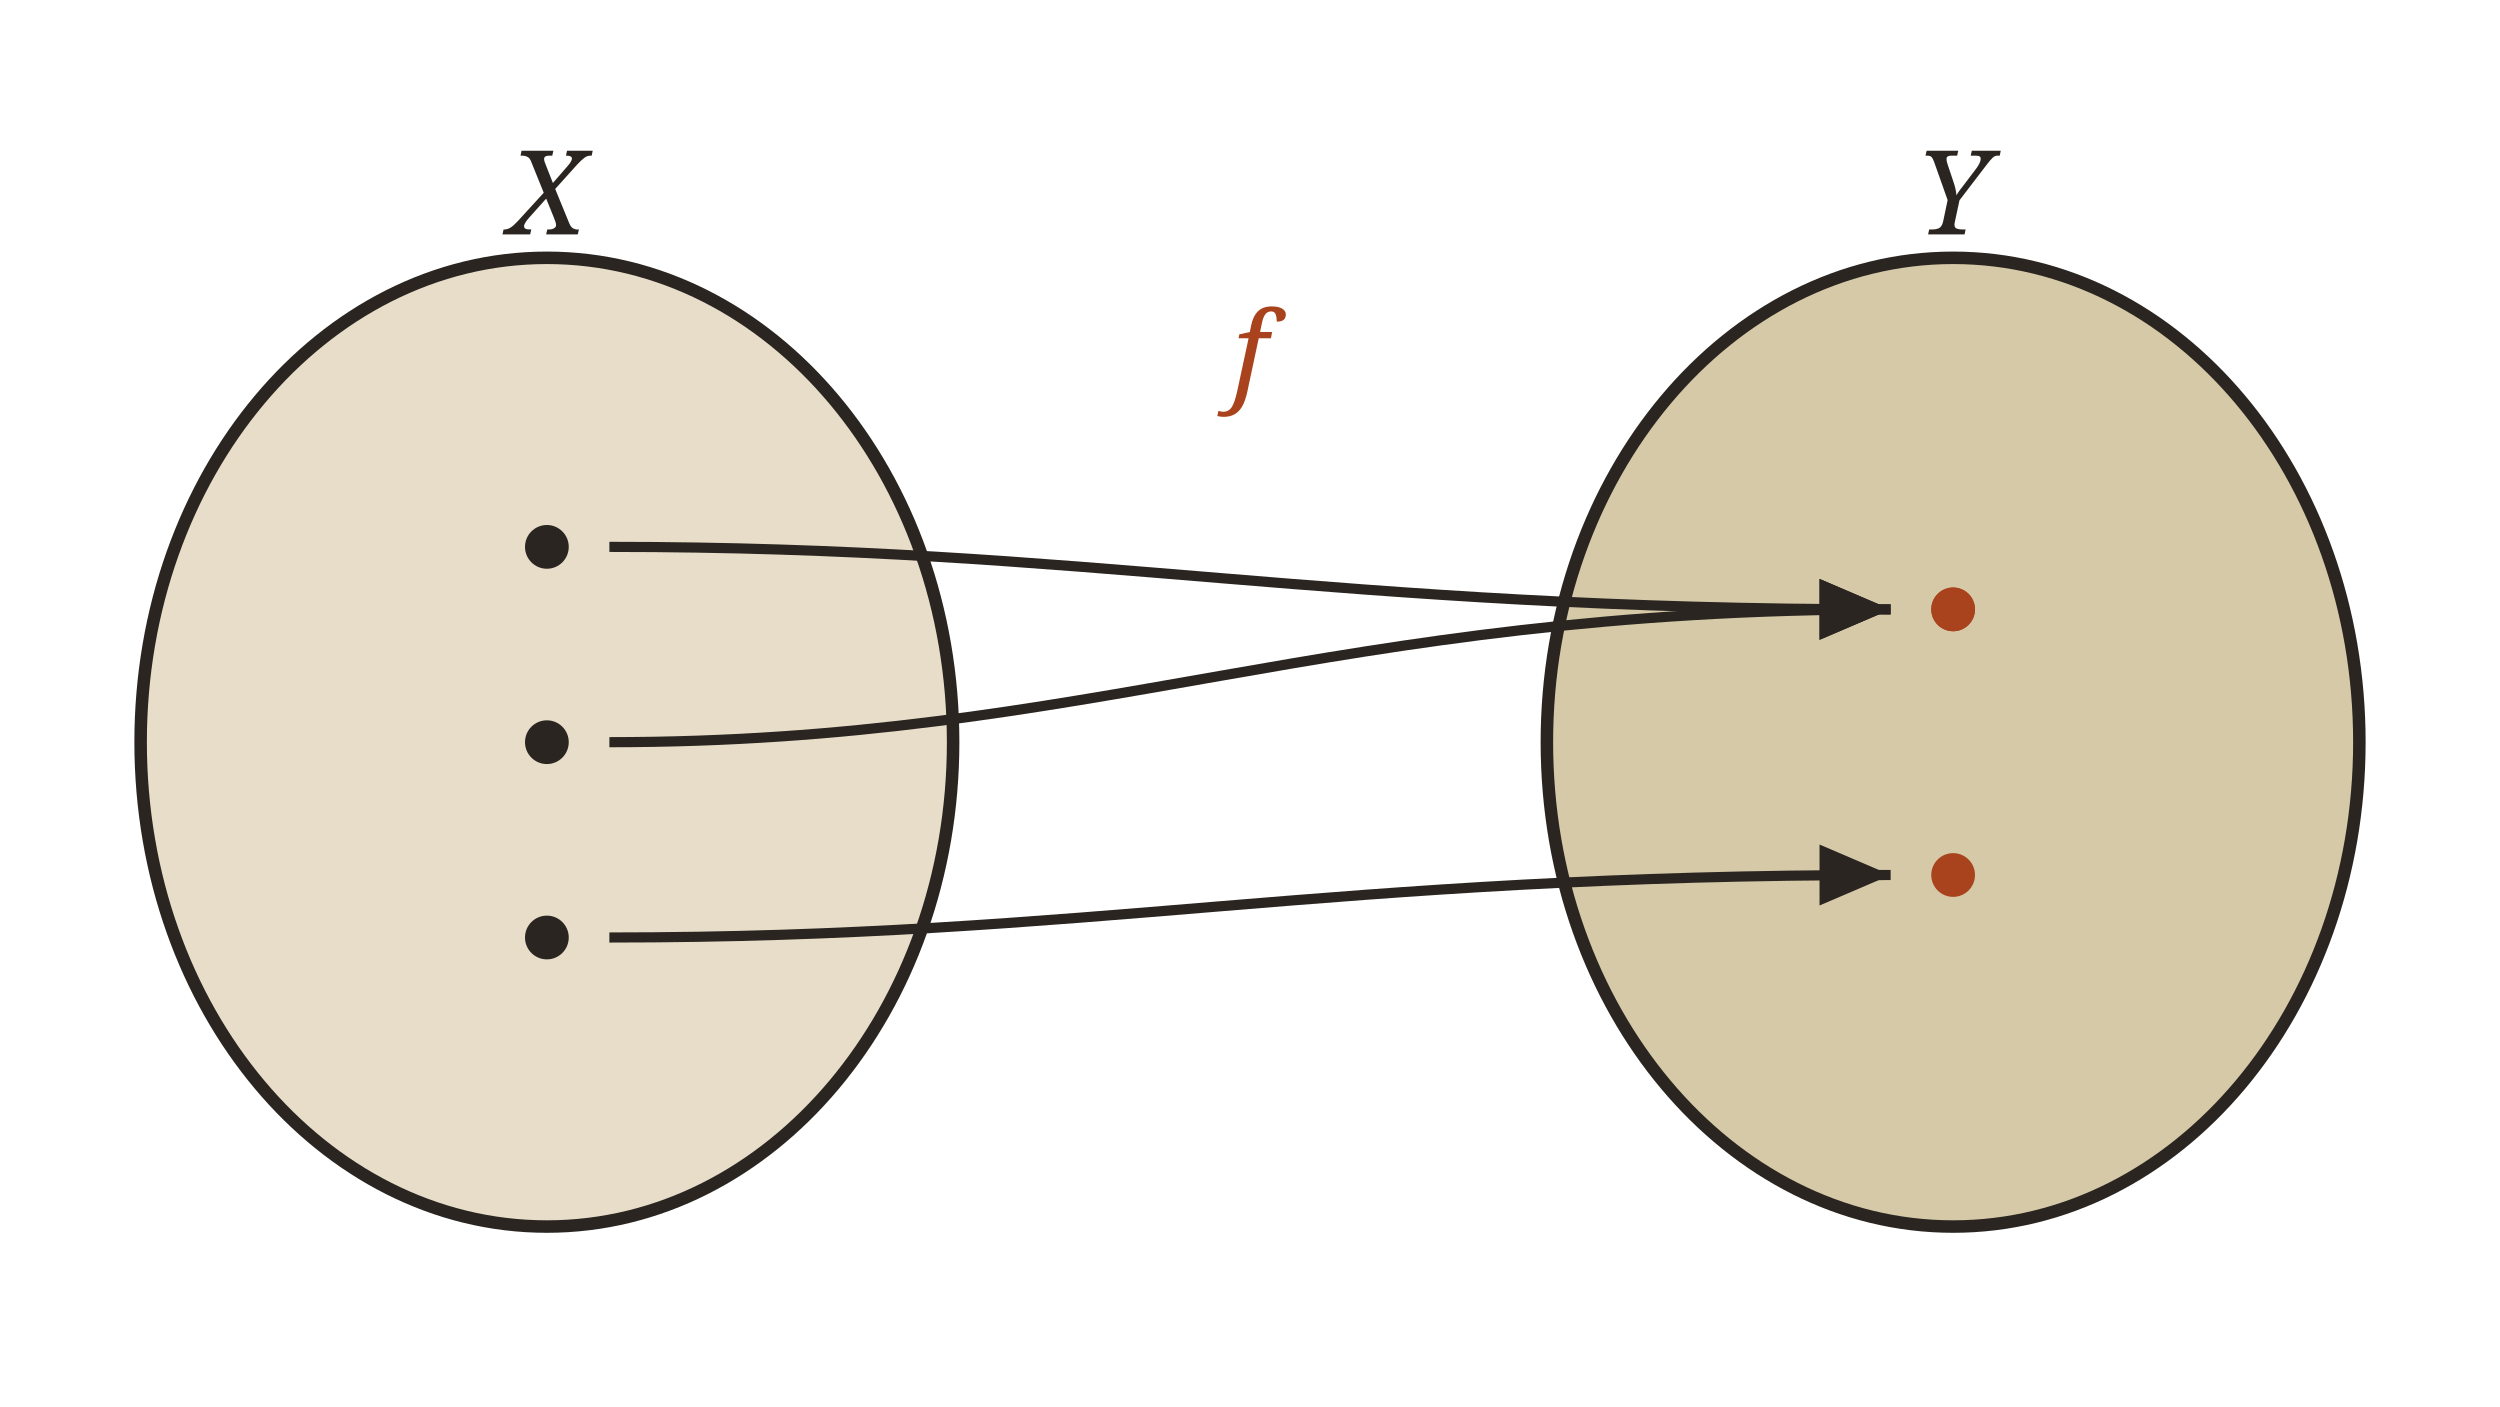
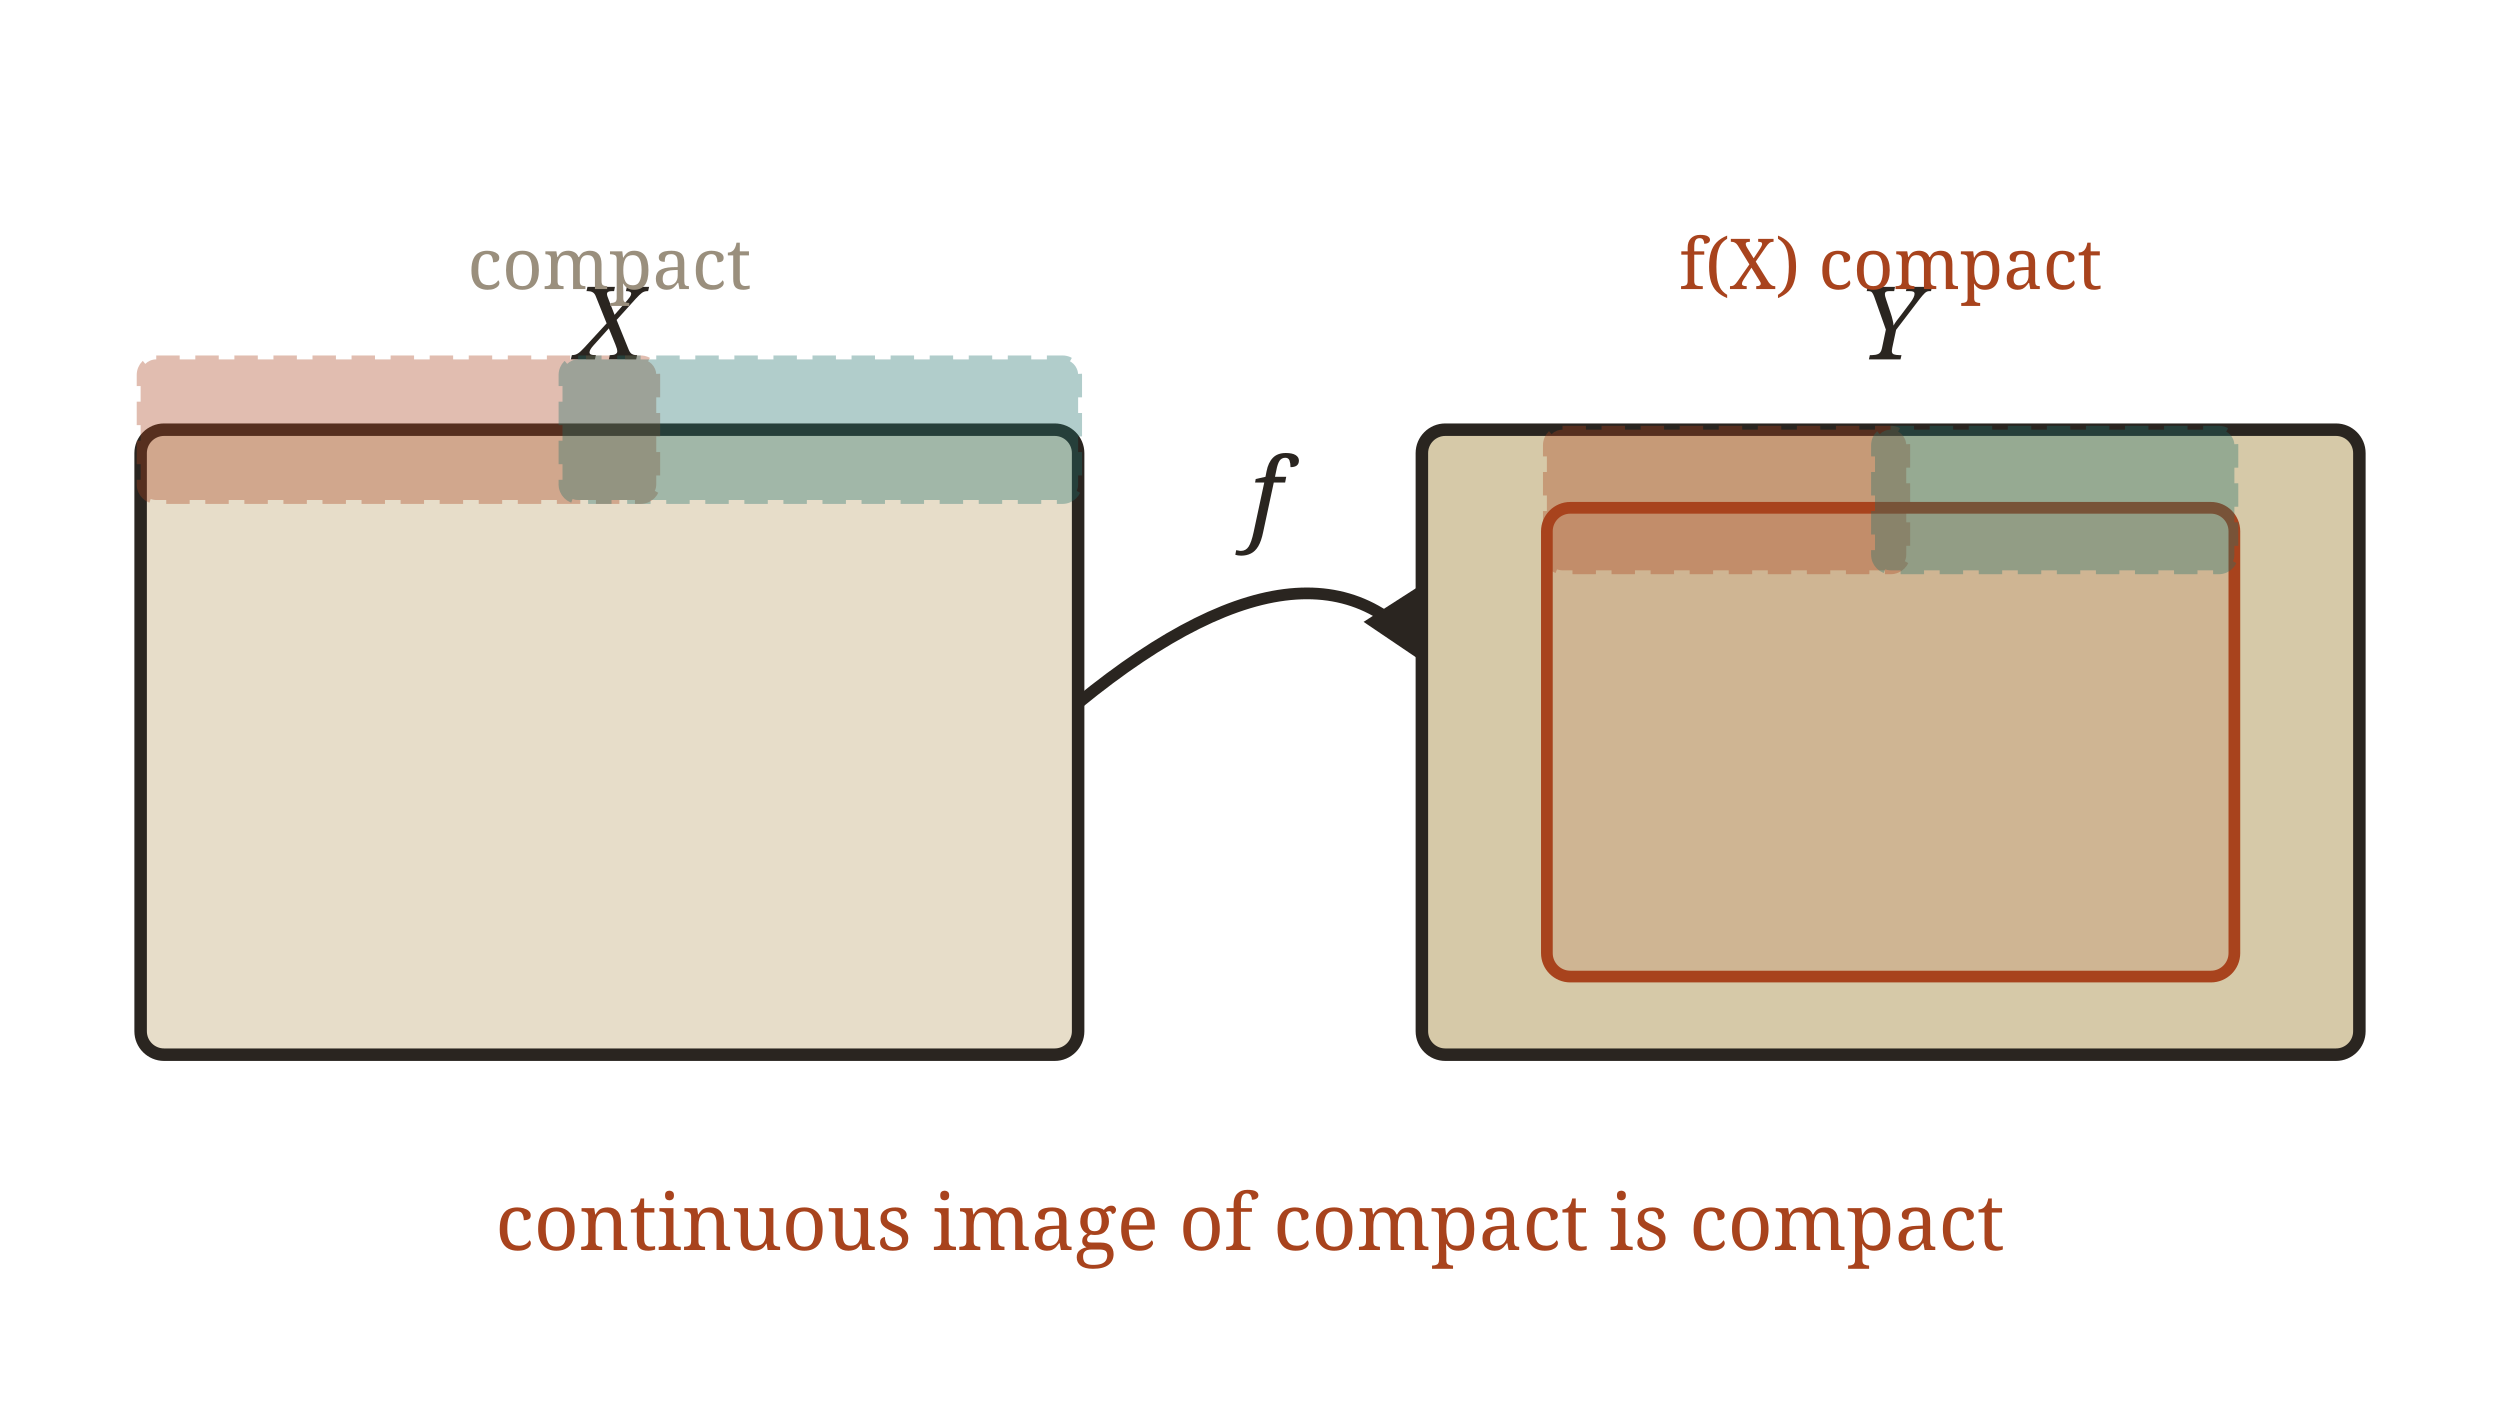
<svg xmlns="http://www.w3.org/2000/svg" viewBox="0 0 320 180" font-family="'Newsreader',Georgia,serif" role="img">
  <defs>
    <marker id="ar" markerWidth="9" markerHeight="9" refX="7" refY="3" orient="auto">
      <path d="M0,0 L7,3 L0,6 Z" fill="var(--dia-ink,#2a2520)" />
    </marker>
-     <marker id="ara" markerWidth="9" markerHeight="9" refX="7" refY="3" orient="auto">
-       <path d="M0,0 L7,3 L0,6 Z" fill="var(--dia-acc,#a8431d)" />
-     </marker>
  </defs>
-   <ellipse cx="70" cy="95" rx="52" ry="62" fill="var(--dia-fill,#e7ddc9)" stroke="var(--dia-ink,#2a2520)" stroke-width="1.6" />
-   <ellipse cx="250" cy="95" rx="52" ry="62" fill="var(--dia-fil2,#d6c9a8)" stroke="var(--dia-ink,#2a2520)" stroke-width="1.6" />
-   <text x="70" y="30" font-size="15" fill="var(--dia-ink,#2a2520)" text-anchor="middle" font-weight="normal" font-style="italic">X</text>
-   <text x="250" y="30" font-size="15" fill="var(--dia-ink,#2a2520)" text-anchor="middle" font-weight="normal" font-style="italic">Y</text>
-   <circle cx="70" cy="70" r="2.8" fill="var(--dia-ink,#2a2520)" />
-   <circle cx="250" cy="78" r="2.8" fill="var(--dia-acc,#a8431d)" />
-   <path d="M78,70 C140,70 170,78 242,78" fill="none" stroke="var(--dia-ink,#2a2520)" stroke-width="1.3" marker-end="url(#ar)" />
-   <circle cx="70" cy="95" r="2.8" fill="var(--dia-ink,#2a2520)" />
-   <circle cx="250" cy="78" r="2.8" fill="var(--dia-acc,#a8431d)" />
-   <path d="M78,95 C140,95 170,78 242,78" fill="none" stroke="var(--dia-ink,#2a2520)" stroke-width="1.3" marker-end="url(#ar)" />
-   <circle cx="70" cy="120" r="2.8" fill="var(--dia-ink,#2a2520)" />
-   <circle cx="250" cy="112" r="2.8" fill="var(--dia-acc,#a8431d)" />
-   <path d="M78,120 C140,120 170,112 242,112" fill="none" stroke="var(--dia-ink,#2a2520)" stroke-width="1.3" marker-end="url(#ar)" />
-   <text x="160" y="50" font-size="14" fill="var(--dia-acc,#a8431d)" text-anchor="middle" font-weight="normal" font-style="italic">f</text>
+   <rect x="18" y="55" width="120" height="80" rx="3" fill="var(--dia-fill,#e7ddc9)" stroke="var(--dia-ink,#2a2520)" stroke-width="1.6" />
+   <text x="78" y="46" font-size="13" fill="var(--dia-ink,#2a2520)" text-anchor="middle" font-style="italic">X</text>
+   <rect x="18" y="46" width="66" height="18" rx="2" fill="var(--dia-acc,#a8431d)" opacity="0.35" stroke="var(--dia-acc,#a8431d)" stroke-width="1" stroke-dasharray="3,2" />
+   <rect x="72" y="46" width="66" height="18" rx="2" fill="var(--dia-acc2,#1f6f6b)" opacity="0.35" stroke="var(--dia-acc2,#1f6f6b)" stroke-width="1" stroke-dasharray="3,2" />
+   <text x="78" y="37" font-size="9" fill="var(--dia-mut,#9a8f7d)" text-anchor="middle">compact</text>
+   <path d="M138,90 C160,72 175,72 184,86" fill="none" stroke="var(--dia-ink,#2a2520)" stroke-width="1.5" marker-end="url(#ar)" />
+   <text x="162" y="68" font-size="13" fill="var(--dia-ink,#2a2520)" text-anchor="middle" font-style="italic">f</text>
+   <rect x="182" y="55" width="120" height="80" rx="3" fill="var(--dia-fil2,#d6c9a8)" stroke="var(--dia-ink,#2a2520)" stroke-width="1.6" />
+   <text x="242" y="46" font-size="13" fill="var(--dia-ink,#2a2520)" text-anchor="middle" font-style="italic">Y</text>
+   <rect x="198" y="65" width="88" height="60" rx="3" fill="var(--dia-acc,#a8431d)" fill-opacity="0.15" stroke="var(--dia-acc,#a8431d)" stroke-width="1.5" />
+   <rect x="198" y="55" width="46" height="18" rx="2" fill="var(--dia-acc,#a8431d)" opacity="0.35" stroke="var(--dia-acc,#a8431d)" stroke-width="1" stroke-dasharray="3,2" />
+   <rect x="240" y="55" width="46" height="18" rx="2" fill="var(--dia-acc2,#1f6f6b)" opacity="0.35" stroke="var(--dia-acc2,#1f6f6b)" stroke-width="1" stroke-dasharray="3,2" />
+   <text x="242" y="37" font-size="9" fill="var(--dia-acc,#a8431d)" text-anchor="middle">f(X) compact</text>
+   <text x="160" y="160" font-size="10" fill="var(--dia-acc,#a8431d)" text-anchor="middle">continuous image of compact is compact</text>
</svg>
